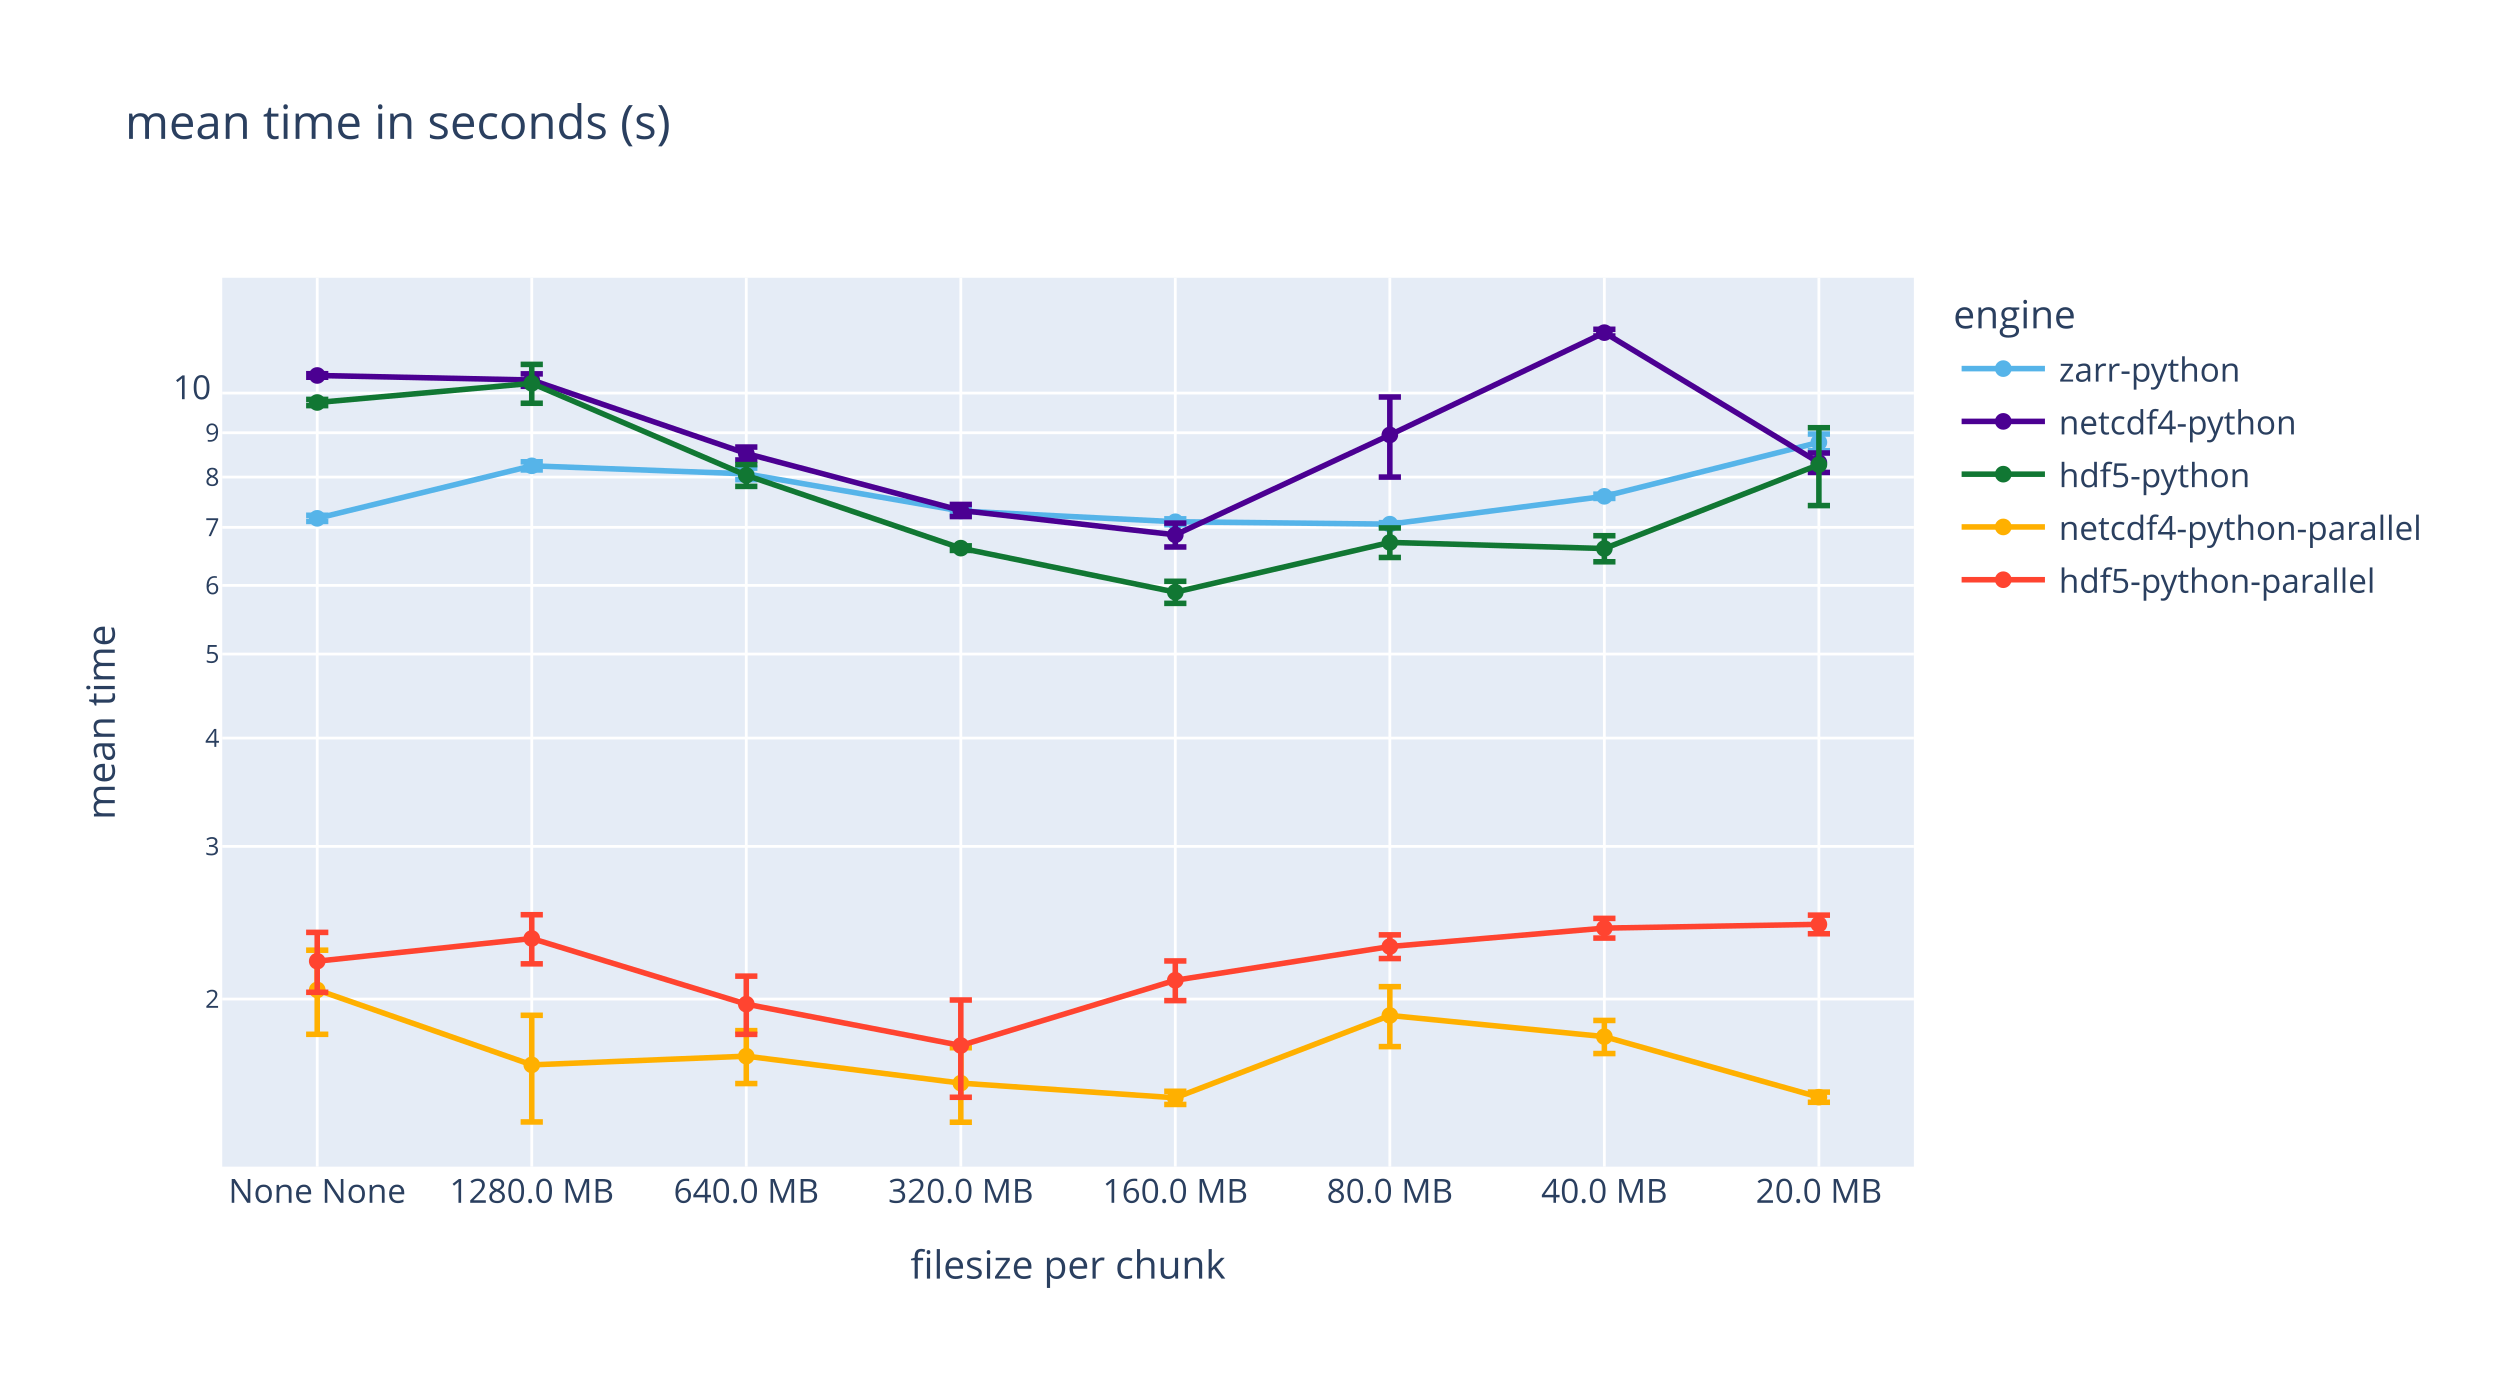
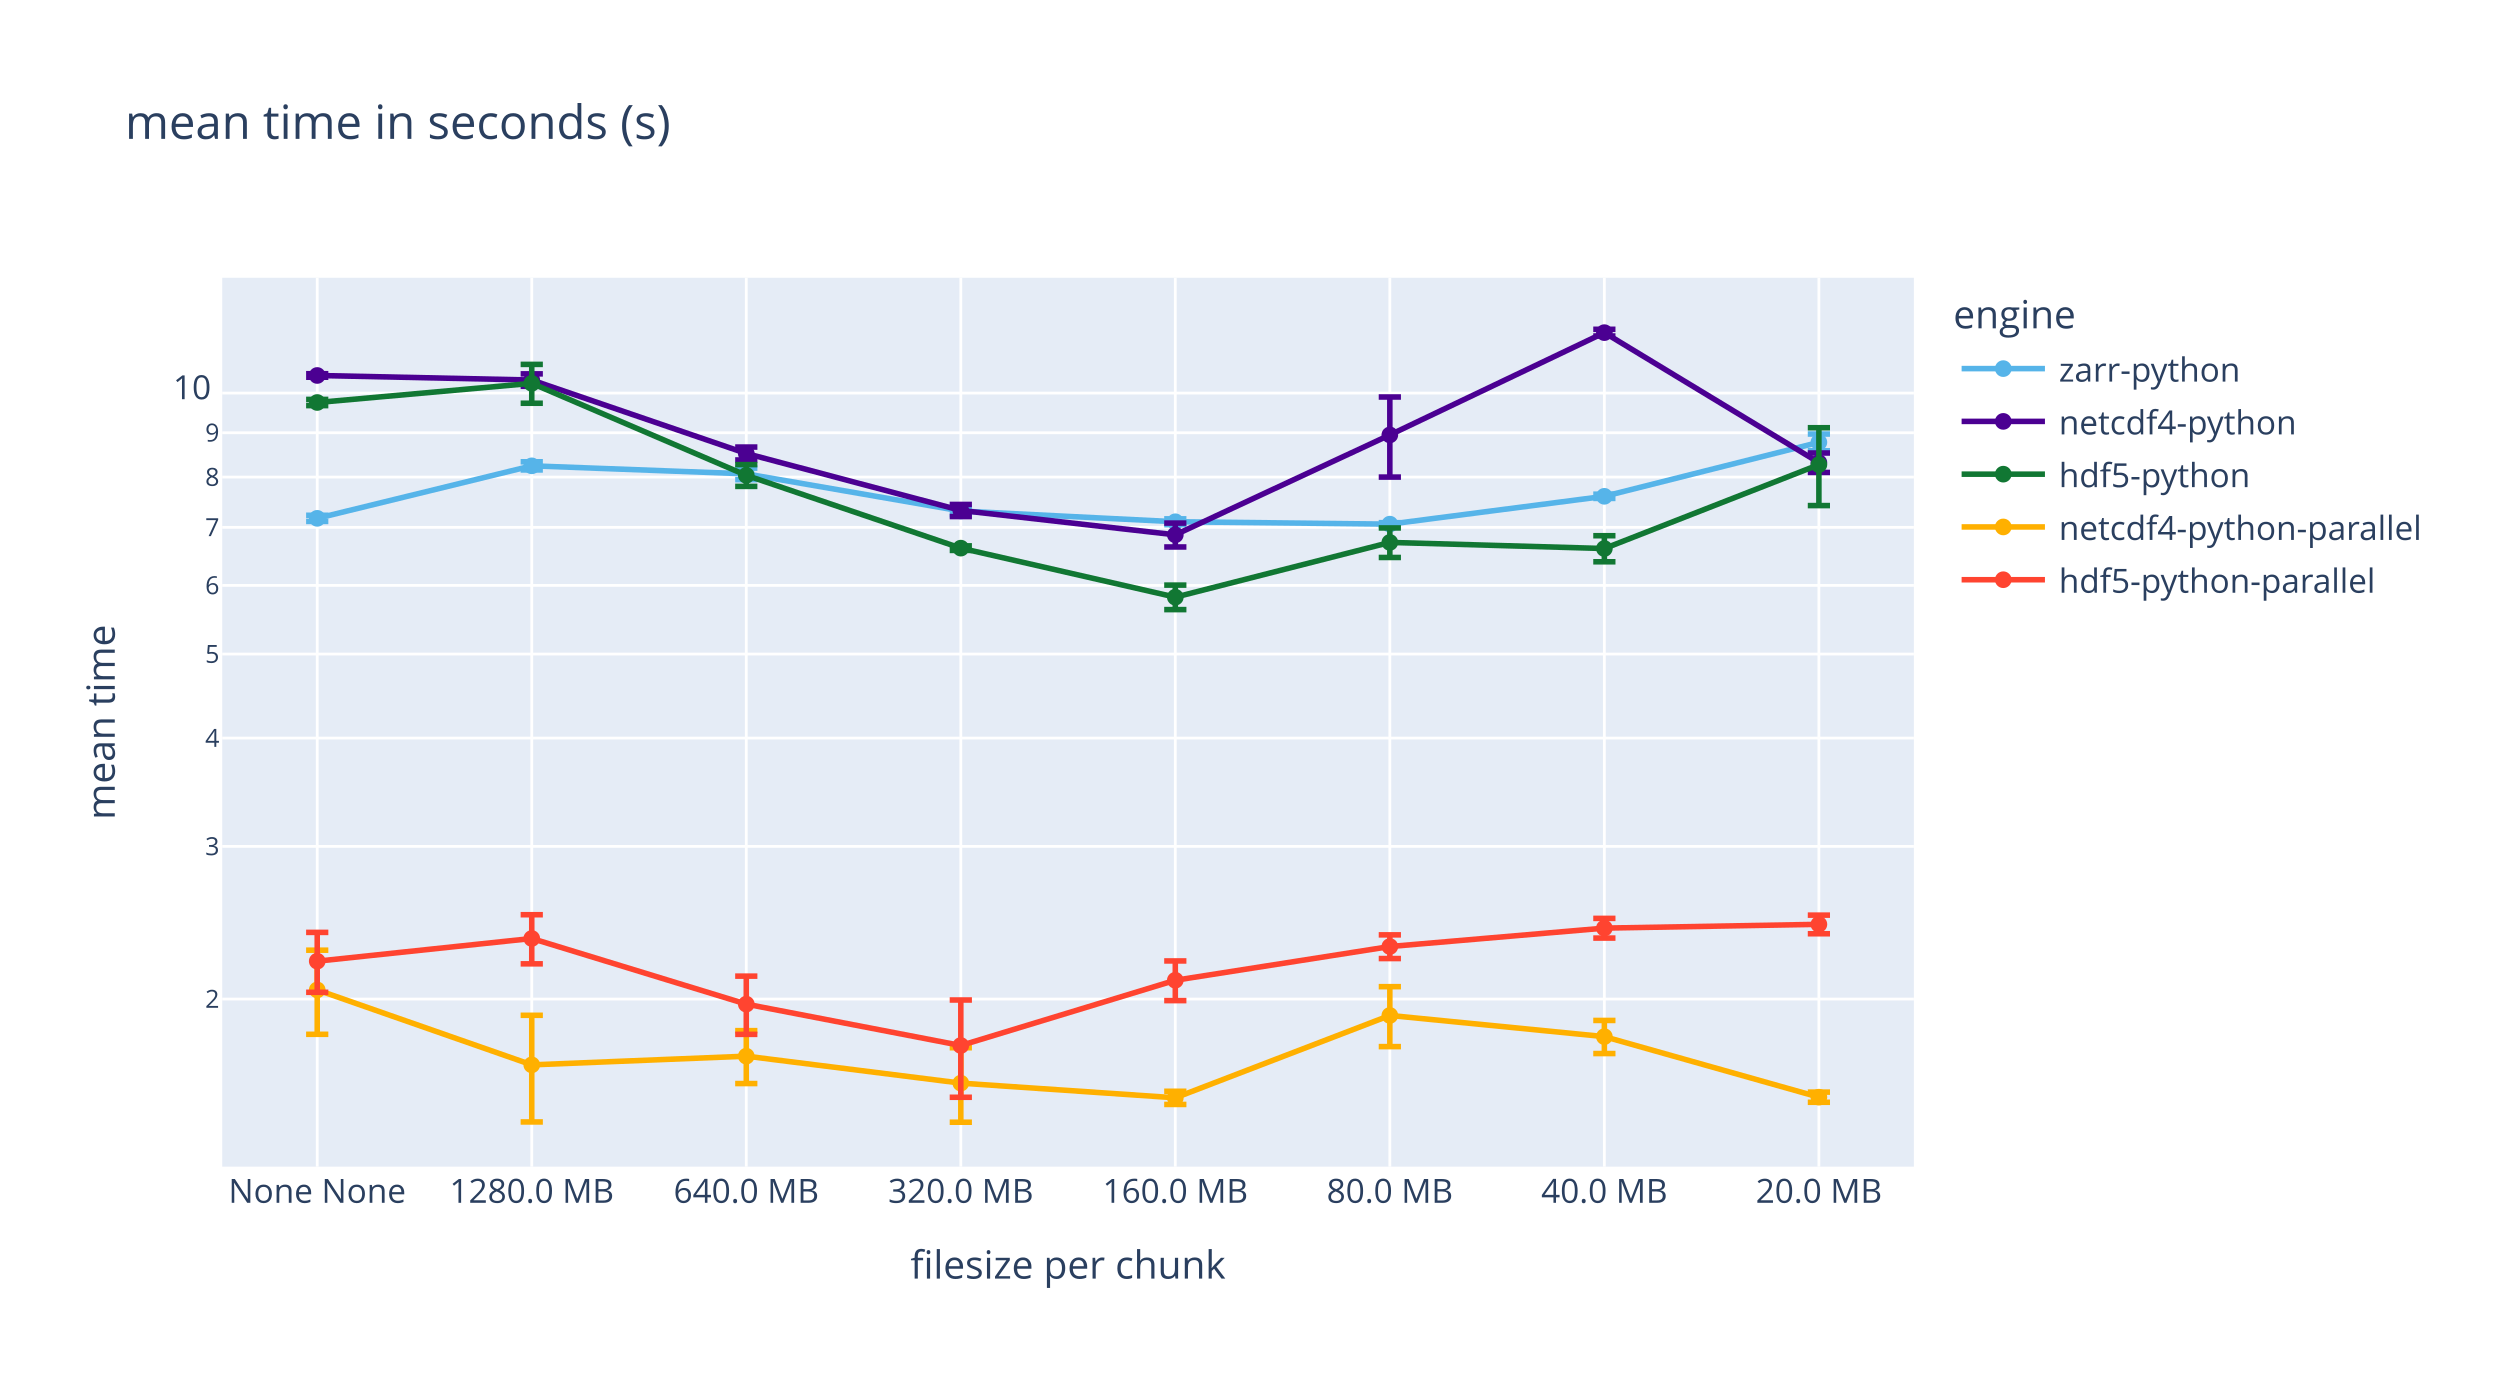
<svg xmlns="http://www.w3.org/2000/svg" class="main-svg" width="900" height="500" style="" viewBox="0 0 900 500">
  <rect x="0" y="0" width="900" height="500" style="fill: rgb(255, 255, 255); fill-opacity: 1;" />
-   <defs id="defs-12b3e8">
+   <defs id="defs-6c3725">
    <g class="clips">
-       <clipPath id="clip12b3e8xyplot" class="plotclip">
+       <clipPath id="clip6c3725xyplot" class="plotclip">
        <rect width="609" height="320" />
      </clipPath>
-       <clipPath class="axesclip" id="clip12b3e8x">
+       <clipPath class="axesclip" id="clip6c3725x">
        <rect x="80" y="0" width="609" height="500" />
      </clipPath>
-       <clipPath class="axesclip" id="clip12b3e8y">
+       <clipPath class="axesclip" id="clip6c3725y">
        <rect x="0" y="100" width="900" height="320" />
      </clipPath>
-       <clipPath class="axesclip" id="clip12b3e8xy">
+       <clipPath class="axesclip" id="clip6c3725xy">
        <rect x="80" y="100" width="609" height="320" />
      </clipPath>
    </g>
    <g class="gradients" />
    <g class="patterns" />
  </defs>
  <g class="bglayer">
    <rect class="bg" x="80" y="100" width="609" height="320" style="fill: rgb(229, 236, 246); fill-opacity: 1; stroke-width: 0;" />
  </g>
  <g class="layer-below">
    <g class="imagelayer" />
    <g class="shapelayer" />
  </g>
  <g class="cartesianlayer">
    <g class="subplot xy">
      <g class="layer-subplot">
        <g class="shapelayer" />
        <g class="imagelayer" />
      </g>
      <g class="minor-gridlayer">
        <g class="x" />
        <g class="y" />
      </g>
      <g class="gridlayer">
        <g class="x">
          <path class="xgrid crisp" transform="translate(114.2,0)" d="M0,100v320" style="stroke: rgb(255, 255, 255); stroke-opacity: 1; stroke-width: 1px;" />
          <path class="xgrid crisp" transform="translate(191.43,0)" d="M0,100v320" style="stroke: rgb(255, 255, 255); stroke-opacity: 1; stroke-width: 1px;" />
          <path class="xgrid crisp" transform="translate(268.66,0)" d="M0,100v320" style="stroke: rgb(255, 255, 255); stroke-opacity: 1; stroke-width: 1px;" />
          <path class="xgrid crisp" transform="translate(345.89,0)" d="M0,100v320" style="stroke: rgb(255, 255, 255); stroke-opacity: 1; stroke-width: 1px;" />
          <path class="xgrid crisp" transform="translate(423.11,0)" d="M0,100v320" style="stroke: rgb(255, 255, 255); stroke-opacity: 1; stroke-width: 1px;" />
          <path class="xgrid crisp" transform="translate(500.34,0)" d="M0,100v320" style="stroke: rgb(255, 255, 255); stroke-opacity: 1; stroke-width: 1px;" />
          <path class="xgrid crisp" transform="translate(577.57,0)" d="M0,100v320" style="stroke: rgb(255, 255, 255); stroke-opacity: 1; stroke-width: 1px;" />
          <path class="xgrid crisp" transform="translate(654.8,0)" d="M0,100v320" style="stroke: rgb(255, 255, 255); stroke-opacity: 1; stroke-width: 1px;" />
        </g>
        <g class="y">
          <path class="ygrid crisp" transform="translate(0,359.66)" d="M80,0h609" style="stroke: rgb(255, 255, 255); stroke-opacity: 1; stroke-width: 1px;" />
          <path class="ygrid crisp" transform="translate(0,304.7)" d="M80,0h609" style="stroke: rgb(255, 255, 255); stroke-opacity: 1; stroke-width: 1px;" />
          <path class="ygrid crisp" transform="translate(0,265.71)" d="M80,0h609" style="stroke: rgb(255, 255, 255); stroke-opacity: 1; stroke-width: 1px;" />
          <path class="ygrid crisp" transform="translate(0,235.46)" d="M80,0h609" style="stroke: rgb(255, 255, 255); stroke-opacity: 1; stroke-width: 1px;" />
          <path class="ygrid crisp" transform="translate(0,210.75)" d="M80,0h609" style="stroke: rgb(255, 255, 255); stroke-opacity: 1; stroke-width: 1px;" />
          <path class="ygrid crisp" transform="translate(0,189.85)" d="M80,0h609" style="stroke: rgb(255, 255, 255); stroke-opacity: 1; stroke-width: 1px;" />
          <path class="ygrid crisp" transform="translate(0,171.75)" d="M80,0h609" style="stroke: rgb(255, 255, 255); stroke-opacity: 1; stroke-width: 1px;" />
          <path class="ygrid crisp" transform="translate(0,155.79)" d="M80,0h609" style="stroke: rgb(255, 255, 255); stroke-opacity: 1; stroke-width: 1px;" />
          <path class="ygrid crisp" transform="translate(0,141.51)" d="M80,0h609" style="stroke: rgb(255, 255, 255); stroke-opacity: 1; stroke-width: 1px;" />
        </g>
      </g>
      <g class="zerolinelayer" />
      <g class="layer-between">
        <g class="shapelayer" />
        <g class="imagelayer" />
      </g>
      <path class="xlines-below" />
      <path class="ylines-below" />
      <g class="overlines-below" />
      <g class="xaxislayer-below" />
      <g class="yaxislayer-below" />
      <g class="overaxes-below" />
      <g class="overplot">
-         <g class="xy" transform="translate(80,100)" clip-path="url(#clip12b3e8xyplot)">
+         <g class="xy" transform="translate(80,100)" clip-path="url(#clip6c3725xyplot)">
          <g class="scatterlayer mlayer">
-             <g class="trace scatter trace125404" style="stroke-miterlimit: 2; opacity: 1;">
+             <g class="trace scatter trace7a1c13" style="stroke-miterlimit: 2; opacity: 1;">
              <g class="fills" />
              <g class="errorbars">
                <g class="errorbar">
                  <path class="yerror" d="M30.2,85.5h8m-4,0V87.71m-4,0h8" style="vector-effect: none; stroke-width: 2px; stroke: rgb(86, 180, 233); stroke-opacity: 1;" />
                </g>
                <g class="errorbar">
                  <path class="yerror" d="M107.43,66.24h8m-4,0V69.18m-4,0h8" style="vector-effect: none; stroke-width: 2px; stroke: rgb(86, 180, 233); stroke-opacity: 1;" />
                </g>
                <g class="errorbar">
                  <path class="yerror" d="M184.66,68.53h8m-4,0V72.68m-4,0h8" style="vector-effect: none; stroke-width: 2px; stroke: rgb(86, 180, 233); stroke-opacity: 1;" />
                </g>
                <g class="errorbar">
                  <path class="yerror" d="M261.89,82.66h8m-4,0V85.3m-4,0h8" style="vector-effect: none; stroke-width: 2px; stroke: rgb(86, 180, 233); stroke-opacity: 1;" />
                </g>
                <g class="errorbar">
                  <path class="yerror" d="M339.11,86.78h8m-4,0V88.88m-4,0h8" style="vector-effect: none; stroke-width: 2px; stroke: rgb(86, 180, 233); stroke-opacity: 1;" />
                </g>
                <g class="errorbar">
                  <path class="yerror" d="M416.34,88.16h8m-4,0V89.23m-4,0h8" style="vector-effect: none; stroke-width: 2px; stroke: rgb(86, 180, 233); stroke-opacity: 1;" />
                </g>
                <g class="errorbar">
                  <path class="yerror" d="M493.57,77.91h8m-4,0V79.43m-4,0h8" style="vector-effect: none; stroke-width: 2px; stroke: rgb(86, 180, 233); stroke-opacity: 1;" />
                </g>
                <g class="errorbar">
                  <path class="yerror" d="M570.8,56.25h8m-4,0V62.28m-4,0h8" style="vector-effect: none; stroke-width: 2px; stroke: rgb(86, 180, 233); stroke-opacity: 1;" />
                </g>
              </g>
              <g class="lines">
                <path class="js-line" d="M34.2,86.6L111.43,67.7L188.66,70.59L265.89,83.97L343.11,87.83L420.34,88.69L497.57,78.67L574.8,59.23" style="vector-effect: none; fill: none; stroke: rgb(86, 180, 233); stroke-opacity: 1; stroke-width: 2px; opacity: 1;" />
              </g>
              <g class="points">
                <path class="point plotly-customdata" transform="translate(34.2,86.6)" d="M3,0A3,3 0 1,1 0,-3A3,3 0 0,1 3,0Z" style="opacity: 1; stroke-width: 0px; fill: rgb(86, 180, 233); fill-opacity: 1;" />
                <path class="point plotly-customdata" transform="translate(111.43,67.7)" d="M3,0A3,3 0 1,1 0,-3A3,3 0 0,1 3,0Z" style="opacity: 1; stroke-width: 0px; fill: rgb(86, 180, 233); fill-opacity: 1;" />
                <path class="point plotly-customdata" transform="translate(188.66,70.59)" d="M3,0A3,3 0 1,1 0,-3A3,3 0 0,1 3,0Z" style="opacity: 1; stroke-width: 0px; fill: rgb(86, 180, 233); fill-opacity: 1;" />
                <path class="point plotly-customdata" transform="translate(265.89,83.97)" d="M3,0A3,3 0 1,1 0,-3A3,3 0 0,1 3,0Z" style="opacity: 1; stroke-width: 0px; fill: rgb(86, 180, 233); fill-opacity: 1;" />
                <path class="point plotly-customdata" transform="translate(343.11,87.83)" d="M3,0A3,3 0 1,1 0,-3A3,3 0 0,1 3,0Z" style="opacity: 1; stroke-width: 0px; fill: rgb(86, 180, 233); fill-opacity: 1;" />
                <path class="point plotly-customdata" transform="translate(420.34,88.69)" d="M3,0A3,3 0 1,1 0,-3A3,3 0 0,1 3,0Z" style="opacity: 1; stroke-width: 0px; fill: rgb(86, 180, 233); fill-opacity: 1;" />
                <path class="point plotly-customdata" transform="translate(497.57,78.67)" d="M3,0A3,3 0 1,1 0,-3A3,3 0 0,1 3,0Z" style="opacity: 1; stroke-width: 0px; fill: rgb(86, 180, 233); fill-opacity: 1;" />
                <path class="point plotly-customdata" transform="translate(574.8,59.23)" d="M3,0A3,3 0 1,1 0,-3A3,3 0 0,1 3,0Z" style="opacity: 1; stroke-width: 0px; fill: rgb(86, 180, 233); fill-opacity: 1;" />
              </g>
              <g class="text" />
            </g>
-             <g class="trace scatter trace03b4a4" style="stroke-miterlimit: 2; opacity: 1;">
+             <g class="trace scatter trace251e89" style="stroke-miterlimit: 2; opacity: 1;">
              <g class="fills" />
              <g class="errorbars">
                <g class="errorbar">
                  <path class="yerror" d="M30.2,34.54h8m-4,0V35.8m-4,0h8" style="vector-effect: none; stroke-width: 2px; stroke: rgb(75, 0, 146); stroke-opacity: 1;" />
                </g>
                <g class="errorbar">
                  <path class="yerror" d="M107.43,34.59h8m-4,0V39.06m-4,0h8" style="vector-effect: none; stroke-width: 2px; stroke: rgb(75, 0, 146); stroke-opacity: 1;" />
                </g>
                <g class="errorbar">
                  <path class="yerror" d="M184.66,60.94h8m-4,0V65.59m-4,0h8" style="vector-effect: none; stroke-width: 2px; stroke: rgb(75, 0, 146); stroke-opacity: 1;" />
                </g>
                <g class="errorbar">
                  <path class="yerror" d="M261.89,81.6h8m-4,0V85.96m-4,0h8" style="vector-effect: none; stroke-width: 2px; stroke: rgb(75, 0, 146); stroke-opacity: 1;" />
                </g>
                <g class="errorbar">
                  <path class="yerror" d="M339.11,88.31h8m-4,0V96.91m-4,0h8" style="vector-effect: none; stroke-width: 2px; stroke: rgb(75, 0, 146); stroke-opacity: 1;" />
                </g>
                <g class="errorbar">
                  <path class="yerror" d="M416.34,42.92h8m-4,0V71.75m-4,0h8" style="vector-effect: none; stroke-width: 2px; stroke: rgb(75, 0, 146); stroke-opacity: 1;" />
                </g>
                <g class="errorbar">
                  <path class="yerror" d="M493.57,18.55h8m-4,0V20.96m-4,0h8" style="vector-effect: none; stroke-width: 2px; stroke: rgb(75, 0, 146); stroke-opacity: 1;" />
                </g>
                <g class="errorbar">
                  <path class="yerror" d="M570.8,63.08h8m-4,0V70.08m-4,0h8" style="vector-effect: none; stroke-width: 2px; stroke: rgb(75, 0, 146); stroke-opacity: 1;" />
                </g>
              </g>
              <g class="lines">
                <path class="js-line" d="M34.2,35.17L111.43,36.81L188.66,63.25L265.89,83.76L343.11,92.54L420.34,56.57L497.57,19.75L574.8,66.54" style="vector-effect: none; fill: none; stroke: rgb(75, 0, 146); stroke-opacity: 1; stroke-width: 2px; opacity: 1;" />
              </g>
              <g class="points">
                <path class="point plotly-customdata" transform="translate(34.2,35.17)" d="M3,0A3,3 0 1,1 0,-3A3,3 0 0,1 3,0Z" style="opacity: 1; stroke-width: 0px; fill: rgb(75, 0, 146); fill-opacity: 1;" />
                <path class="point plotly-customdata" transform="translate(111.43,36.81)" d="M3,0A3,3 0 1,1 0,-3A3,3 0 0,1 3,0Z" style="opacity: 1; stroke-width: 0px; fill: rgb(75, 0, 146); fill-opacity: 1;" />
                <path class="point plotly-customdata" transform="translate(188.66,63.25)" d="M3,0A3,3 0 1,1 0,-3A3,3 0 0,1 3,0Z" style="opacity: 1; stroke-width: 0px; fill: rgb(75, 0, 146); fill-opacity: 1;" />
                <path class="point plotly-customdata" transform="translate(265.89,83.76)" d="M3,0A3,3 0 1,1 0,-3A3,3 0 0,1 3,0Z" style="opacity: 1; stroke-width: 0px; fill: rgb(75, 0, 146); fill-opacity: 1;" />
                <path class="point plotly-customdata" transform="translate(343.11,92.54)" d="M3,0A3,3 0 1,1 0,-3A3,3 0 0,1 3,0Z" style="opacity: 1; stroke-width: 0px; fill: rgb(75, 0, 146); fill-opacity: 1;" />
                <path class="point plotly-customdata" transform="translate(420.34,56.57)" d="M3,0A3,3 0 1,1 0,-3A3,3 0 0,1 3,0Z" style="opacity: 1; stroke-width: 0px; fill: rgb(75, 0, 146); fill-opacity: 1;" />
                <path class="point plotly-customdata" transform="translate(497.57,19.75)" d="M3,0A3,3 0 1,1 0,-3A3,3 0 0,1 3,0Z" style="opacity: 1; stroke-width: 0px; fill: rgb(75, 0, 146); fill-opacity: 1;" />
                <path class="point plotly-customdata" transform="translate(574.8,66.54)" d="M3,0A3,3 0 1,1 0,-3A3,3 0 0,1 3,0Z" style="opacity: 1; stroke-width: 0px; fill: rgb(75, 0, 146); fill-opacity: 1;" />
              </g>
              <g class="text" />
            </g>
-             <g class="trace scatter trace5934f2" style="stroke-miterlimit: 2; opacity: 1;">
+             <g class="trace scatter trace9440cd" style="stroke-miterlimit: 2; opacity: 1;">
              <g class="fills" />
              <g class="errorbars">
                <g class="errorbar">
                  <path class="yerror" d="M30.2,43.79h8m-4,0V46.02m-4,0h8" style="vector-effect: none; stroke-width: 2px; stroke: rgb(17, 119, 51); stroke-opacity: 1;" />
                </g>
                <g class="errorbar">
                  <path class="yerror" d="M107.43,31.18h8m-4,0V45.17m-4,0h8" style="vector-effect: none; stroke-width: 2px; stroke: rgb(17, 119, 51); stroke-opacity: 1;" />
                </g>
                <g class="errorbar">
                  <path class="yerror" d="M184.66,67.26h8m-4,0V75.1m-4,0h8" style="vector-effect: none; stroke-width: 2px; stroke: rgb(17, 119, 51); stroke-opacity: 1;" />
                </g>
                <g class="errorbar">
                  <path class="yerror" d="M261.89,96.51h8m-4,0V98.15m-4,0h8" style="vector-effect: none; stroke-width: 2px; stroke: rgb(17, 119, 51); stroke-opacity: 1;" />
                </g>
                <g class="errorbar">
-                   <path class="yerror" d="M339.11,109.27h8m-4,0V117.21m-4,0h8" style="vector-effect: none; stroke-width: 2px; stroke: rgb(17, 119, 51); stroke-opacity: 1;" />
+                   <path class="yerror" d="M339.11,110.64h8m-4,0V119.46m-4,0h8" style="vector-effect: none; stroke-width: 2px; stroke: rgb(17, 119, 51); stroke-opacity: 1;" />
                </g>
                <g class="errorbar">
                  <path class="yerror" d="M416.34,90.06h8m-4,0V100.69m-4,0h8" style="vector-effect: none; stroke-width: 2px; stroke: rgb(17, 119, 51); stroke-opacity: 1;" />
                </g>
                <g class="errorbar">
                  <path class="yerror" d="M493.57,92.86h8m-4,0V102.24m-4,0h8" style="vector-effect: none; stroke-width: 2px; stroke: rgb(17, 119, 51); stroke-opacity: 1;" />
                </g>
                <g class="errorbar">
                  <path class="yerror" d="M570.8,53.98h8m-4,0V82.01m-4,0h8" style="vector-effect: none; stroke-width: 2px; stroke: rgb(17, 119, 51); stroke-opacity: 1;" />
                </g>
              </g>
              <g class="lines">
-                 <path class="js-line" d="M34.2,44.9L111.43,38L188.66,71.12L265.89,97.33L343.11,113.18L420.34,95.27L497.57,97.47L574.8,67.27" style="vector-effect: none; fill: none; stroke: rgb(17, 119, 51); stroke-opacity: 1; stroke-width: 2px; opacity: 1;" />
+                 <path class="js-line" d="M34.2,44.9L111.43,38L188.66,71.12L265.89,97.33L343.11,114.98L420.34,95.27L497.57,97.47L574.8,67.27" style="vector-effect: none; fill: none; stroke: rgb(17, 119, 51); stroke-opacity: 1; stroke-width: 2px; opacity: 1;" />
              </g>
              <g class="points">
                <path class="point plotly-customdata" transform="translate(34.2,44.9)" d="M3,0A3,3 0 1,1 0,-3A3,3 0 0,1 3,0Z" style="opacity: 1; stroke-width: 0px; fill: rgb(17, 119, 51); fill-opacity: 1;" />
                <path class="point plotly-customdata" transform="translate(111.43,38)" d="M3,0A3,3 0 1,1 0,-3A3,3 0 0,1 3,0Z" style="opacity: 1; stroke-width: 0px; fill: rgb(17, 119, 51); fill-opacity: 1;" />
                <path class="point plotly-customdata" transform="translate(188.66,71.12)" d="M3,0A3,3 0 1,1 0,-3A3,3 0 0,1 3,0Z" style="opacity: 1; stroke-width: 0px; fill: rgb(17, 119, 51); fill-opacity: 1;" />
                <path class="point plotly-customdata" transform="translate(265.89,97.33)" d="M3,0A3,3 0 1,1 0,-3A3,3 0 0,1 3,0Z" style="opacity: 1; stroke-width: 0px; fill: rgb(17, 119, 51); fill-opacity: 1;" />
-                 <path class="point plotly-customdata" transform="translate(343.11,113.18)" d="M3,0A3,3 0 1,1 0,-3A3,3 0 0,1 3,0Z" style="opacity: 1; stroke-width: 0px; fill: rgb(17, 119, 51); fill-opacity: 1;" />
+                 <path class="point plotly-customdata" transform="translate(343.11,114.98)" d="M3,0A3,3 0 1,1 0,-3A3,3 0 0,1 3,0Z" style="opacity: 1; stroke-width: 0px; fill: rgb(17, 119, 51); fill-opacity: 1;" />
                <path class="point plotly-customdata" transform="translate(420.34,95.27)" d="M3,0A3,3 0 1,1 0,-3A3,3 0 0,1 3,0Z" style="opacity: 1; stroke-width: 0px; fill: rgb(17, 119, 51); fill-opacity: 1;" />
                <path class="point plotly-customdata" transform="translate(497.57,97.47)" d="M3,0A3,3 0 1,1 0,-3A3,3 0 0,1 3,0Z" style="opacity: 1; stroke-width: 0px; fill: rgb(17, 119, 51); fill-opacity: 1;" />
                <path class="point plotly-customdata" transform="translate(574.8,67.27)" d="M3,0A3,3 0 1,1 0,-3A3,3 0 0,1 3,0Z" style="opacity: 1; stroke-width: 0px; fill: rgb(17, 119, 51); fill-opacity: 1;" />
              </g>
              <g class="text" />
            </g>
-             <g class="trace scatter trace687283" style="stroke-miterlimit: 2; opacity: 1;">
+             <g class="trace scatter tracedd0722" style="stroke-miterlimit: 2; opacity: 1;">
              <g class="fills" />
              <g class="errorbars">
                <g class="errorbar">
                  <path class="yerror" d="M30.2,242.07h8m-4,0V272.35m-4,0h8" style="vector-effect: none; stroke-width: 2px; stroke: rgb(255, 176, 0); stroke-opacity: 1;" />
                </g>
                <g class="errorbar">
                  <path class="yerror" d="M107.43,265.51h8m-4,0V303.9m-4,0h8" style="vector-effect: none; stroke-width: 2px; stroke: rgb(255, 176, 0); stroke-opacity: 1;" />
                </g>
                <g class="errorbar">
                  <path class="yerror" d="M184.66,271.03h8m-4,0V290.08m-4,0h8" style="vector-effect: none; stroke-width: 2px; stroke: rgb(255, 176, 0); stroke-opacity: 1;" />
                </g>
                <g class="errorbar">
                  <path class="yerror" d="M261.89,277.18h8m-4,0V304m-4,0h8" style="vector-effect: none; stroke-width: 2px; stroke: rgb(255, 176, 0); stroke-opacity: 1;" />
                </g>
                <g class="errorbar">
                  <path class="yerror" d="M339.11,292.86h8m-4,0V297.6m-4,0h8" style="vector-effect: none; stroke-width: 2px; stroke: rgb(255, 176, 0); stroke-opacity: 1;" />
                </g>
                <g class="errorbar">
                  <path class="yerror" d="M416.34,255.2h8m-4,0V276.78m-4,0h8" style="vector-effect: none; stroke-width: 2px; stroke: rgb(255, 176, 0); stroke-opacity: 1;" />
                </g>
                <g class="errorbar">
                  <path class="yerror" d="M493.57,267.36h8m-4,0V279.28m-4,0h8" style="vector-effect: none; stroke-width: 2px; stroke: rgb(255, 176, 0); stroke-opacity: 1;" />
                </g>
                <g class="errorbar">
                  <path class="yerror" d="M570.8,293.16h8m-4,0V296.82m-4,0h8" style="vector-effect: none; stroke-width: 2px; stroke: rgb(255, 176, 0); stroke-opacity: 1;" />
                </g>
              </g>
              <g class="lines">
                <path class="js-line" d="M34.2,256.37L111.43,283.35L188.66,280.22L265.89,289.93L343.11,295.21L420.34,265.56L497.57,273.19L574.8,294.98" style="vector-effect: none; fill: none; stroke: rgb(255, 176, 0); stroke-opacity: 1; stroke-width: 2px; opacity: 1;" />
              </g>
              <g class="points">
                <path class="point plotly-customdata" transform="translate(34.2,256.37)" d="M3,0A3,3 0 1,1 0,-3A3,3 0 0,1 3,0Z" style="opacity: 1; stroke-width: 0px; fill: rgb(255, 176, 0); fill-opacity: 1;" />
                <path class="point plotly-customdata" transform="translate(111.43,283.35)" d="M3,0A3,3 0 1,1 0,-3A3,3 0 0,1 3,0Z" style="opacity: 1; stroke-width: 0px; fill: rgb(255, 176, 0); fill-opacity: 1;" />
                <path class="point plotly-customdata" transform="translate(188.66,280.22)" d="M3,0A3,3 0 1,1 0,-3A3,3 0 0,1 3,0Z" style="opacity: 1; stroke-width: 0px; fill: rgb(255, 176, 0); fill-opacity: 1;" />
                <path class="point plotly-customdata" transform="translate(265.89,289.93)" d="M3,0A3,3 0 1,1 0,-3A3,3 0 0,1 3,0Z" style="opacity: 1; stroke-width: 0px; fill: rgb(255, 176, 0); fill-opacity: 1;" />
                <path class="point plotly-customdata" transform="translate(343.11,295.21)" d="M3,0A3,3 0 1,1 0,-3A3,3 0 0,1 3,0Z" style="opacity: 1; stroke-width: 0px; fill: rgb(255, 176, 0); fill-opacity: 1;" />
                <path class="point plotly-customdata" transform="translate(420.34,265.56)" d="M3,0A3,3 0 1,1 0,-3A3,3 0 0,1 3,0Z" style="opacity: 1; stroke-width: 0px; fill: rgb(255, 176, 0); fill-opacity: 1;" />
                <path class="point plotly-customdata" transform="translate(497.57,273.19)" d="M3,0A3,3 0 1,1 0,-3A3,3 0 0,1 3,0Z" style="opacity: 1; stroke-width: 0px; fill: rgb(255, 176, 0); fill-opacity: 1;" />
                <path class="point plotly-customdata" transform="translate(574.8,294.98)" d="M3,0A3,3 0 1,1 0,-3A3,3 0 0,1 3,0Z" style="opacity: 1; stroke-width: 0px; fill: rgb(255, 176, 0); fill-opacity: 1;" />
              </g>
              <g class="text" />
            </g>
-             <g class="trace scatter trace700a22" style="stroke-miterlimit: 2; opacity: 1;">
+             <g class="trace scatter trace83379c" style="stroke-miterlimit: 2; opacity: 1;">
              <g class="fills" />
              <g class="errorbars">
                <g class="errorbar">
                  <path class="yerror" d="M30.2,235.66h8m-4,0V257.23m-4,0h8" style="vector-effect: none; stroke-width: 2px; stroke: rgb(255, 68, 48); stroke-opacity: 1;" />
                </g>
                <g class="errorbar">
                  <path class="yerror" d="M107.43,229.3h8m-4,0V246.98m-4,0h8" style="vector-effect: none; stroke-width: 2px; stroke: rgb(255, 68, 48); stroke-opacity: 1;" />
                </g>
                <g class="errorbar">
                  <path class="yerror" d="M184.66,251.41h8m-4,0V272.37m-4,0h8" style="vector-effect: none; stroke-width: 2px; stroke: rgb(255, 68, 48); stroke-opacity: 1;" />
                </g>
                <g class="errorbar">
                  <path class="yerror" d="M261.89,260h8m-4,0V295.02m-4,0h8" style="vector-effect: none; stroke-width: 2px; stroke: rgb(255, 68, 48); stroke-opacity: 1;" />
                </g>
                <g class="errorbar">
                  <path class="yerror" d="M339.11,245.94h8m-4,0V260.22m-4,0h8" style="vector-effect: none; stroke-width: 2px; stroke: rgb(255, 68, 48); stroke-opacity: 1;" />
                </g>
                <g class="errorbar">
                  <path class="yerror" d="M416.34,236.55h8m-4,0V245.08m-4,0h8" style="vector-effect: none; stroke-width: 2px; stroke: rgb(255, 68, 48); stroke-opacity: 1;" />
                </g>
                <g class="errorbar">
                  <path class="yerror" d="M493.57,230.62h8m-4,0V237.71m-4,0h8" style="vector-effect: none; stroke-width: 2px; stroke: rgb(255, 68, 48); stroke-opacity: 1;" />
                </g>
                <g class="errorbar">
                  <path class="yerror" d="M570.8,229.45h8m-4,0V236.15m-4,0h8" style="vector-effect: none; stroke-width: 2px; stroke: rgb(255, 68, 48); stroke-opacity: 1;" />
                </g>
              </g>
              <g class="lines">
                <path class="js-line" d="M34.2,246.02L111.43,237.85L188.66,261.49L265.89,276.38L343.11,252.89L420.34,240.75L497.57,234.12L574.8,232.76" style="vector-effect: none; fill: none; stroke: rgb(255, 68, 48); stroke-opacity: 1; stroke-width: 2px; opacity: 1;" />
              </g>
              <g class="points">
                <path class="point plotly-customdata" transform="translate(34.2,246.02)" d="M3,0A3,3 0 1,1 0,-3A3,3 0 0,1 3,0Z" style="opacity: 1; stroke-width: 0px; fill: rgb(255, 68, 48); fill-opacity: 1;" />
                <path class="point plotly-customdata" transform="translate(111.43,237.85)" d="M3,0A3,3 0 1,1 0,-3A3,3 0 0,1 3,0Z" style="opacity: 1; stroke-width: 0px; fill: rgb(255, 68, 48); fill-opacity: 1;" />
                <path class="point plotly-customdata" transform="translate(188.66,261.49)" d="M3,0A3,3 0 1,1 0,-3A3,3 0 0,1 3,0Z" style="opacity: 1; stroke-width: 0px; fill: rgb(255, 68, 48); fill-opacity: 1;" />
                <path class="point plotly-customdata" transform="translate(265.89,276.38)" d="M3,0A3,3 0 1,1 0,-3A3,3 0 0,1 3,0Z" style="opacity: 1; stroke-width: 0px; fill: rgb(255, 68, 48); fill-opacity: 1;" />
                <path class="point plotly-customdata" transform="translate(343.11,252.89)" d="M3,0A3,3 0 1,1 0,-3A3,3 0 0,1 3,0Z" style="opacity: 1; stroke-width: 0px; fill: rgb(255, 68, 48); fill-opacity: 1;" />
                <path class="point plotly-customdata" transform="translate(420.34,240.75)" d="M3,0A3,3 0 1,1 0,-3A3,3 0 0,1 3,0Z" style="opacity: 1; stroke-width: 0px; fill: rgb(255, 68, 48); fill-opacity: 1;" />
                <path class="point plotly-customdata" transform="translate(497.57,234.12)" d="M3,0A3,3 0 1,1 0,-3A3,3 0 0,1 3,0Z" style="opacity: 1; stroke-width: 0px; fill: rgb(255, 68, 48); fill-opacity: 1;" />
                <path class="point plotly-customdata" transform="translate(574.8,232.76)" d="M3,0A3,3 0 1,1 0,-3A3,3 0 0,1 3,0Z" style="opacity: 1; stroke-width: 0px; fill: rgb(255, 68, 48); fill-opacity: 1;" />
              </g>
              <g class="text" />
            </g>
          </g>
        </g>
      </g>
      <path class="xlines-above crisp" d="M0,0" style="fill: none;" />
      <path class="ylines-above crisp" d="M0,0" style="fill: none;" />
      <g class="overlines-above" />
      <g class="xaxislayer-above">
        <g class="xtick">
          <text text-anchor="middle" x="0" y="433" transform="translate(114.2,0)" style="font-family: 'Open Sans', verdana, arial, sans-serif; font-size: 12px; fill: rgb(42, 63, 95); fill-opacity: 1; white-space: pre; opacity: 1;">None None</text>
        </g>
        <g class="xtick">
          <text text-anchor="middle" x="0" y="433" transform="translate(191.43,0)" style="font-family: 'Open Sans', verdana, arial, sans-serif; font-size: 12px; fill: rgb(42, 63, 95); fill-opacity: 1; white-space: pre; opacity: 1;">1280.0 MB</text>
        </g>
        <g class="xtick">
          <text text-anchor="middle" x="0" y="433" transform="translate(268.66,0)" style="font-family: 'Open Sans', verdana, arial, sans-serif; font-size: 12px; fill: rgb(42, 63, 95); fill-opacity: 1; white-space: pre; opacity: 1;">640.0 MB</text>
        </g>
        <g class="xtick">
          <text text-anchor="middle" x="0" y="433" transform="translate(345.89,0)" style="font-family: 'Open Sans', verdana, arial, sans-serif; font-size: 12px; fill: rgb(42, 63, 95); fill-opacity: 1; white-space: pre; opacity: 1;">320.0 MB</text>
        </g>
        <g class="xtick">
          <text text-anchor="middle" x="0" y="433" transform="translate(423.11,0)" style="font-family: 'Open Sans', verdana, arial, sans-serif; font-size: 12px; fill: rgb(42, 63, 95); fill-opacity: 1; white-space: pre; opacity: 1;">160.0 MB</text>
        </g>
        <g class="xtick">
          <text text-anchor="middle" x="0" y="433" transform="translate(500.34,0)" style="font-family: 'Open Sans', verdana, arial, sans-serif; font-size: 12px; fill: rgb(42, 63, 95); fill-opacity: 1; white-space: pre; opacity: 1;">80.0 MB</text>
        </g>
        <g class="xtick">
          <text text-anchor="middle" x="0" y="433" transform="translate(577.57,0)" style="font-family: 'Open Sans', verdana, arial, sans-serif; font-size: 12px; fill: rgb(42, 63, 95); fill-opacity: 1; white-space: pre; opacity: 1;">40.0 MB</text>
        </g>
        <g class="xtick">
          <text text-anchor="middle" x="0" y="433" transform="translate(654.8,0)" style="font-family: 'Open Sans', verdana, arial, sans-serif; font-size: 12px; fill: rgb(42, 63, 95); fill-opacity: 1; white-space: pre; opacity: 1;">20.0 MB</text>
        </g>
      </g>
      <g class="yaxislayer-above">
        <g class="ytick">
          <text text-anchor="end" x="79" y="3.15" transform="translate(0,359.66)" style="font-family: 'Open Sans', verdana, arial, sans-serif; font-size: 9px; fill: rgb(42, 63, 95); fill-opacity: 1; white-space: pre; opacity: 1;">2</text>
        </g>
        <g class="ytick">
          <text text-anchor="end" x="79" y="3.15" style="font-family: 'Open Sans', verdana, arial, sans-serif; font-size: 9px; fill: rgb(42, 63, 95); fill-opacity: 1; white-space: pre; opacity: 1;" transform="translate(0,304.7)">3</text>
        </g>
        <g class="ytick">
          <text text-anchor="end" x="79" y="3.15" style="font-family: 'Open Sans', verdana, arial, sans-serif; font-size: 9px; fill: rgb(42, 63, 95); fill-opacity: 1; white-space: pre; opacity: 1;" transform="translate(0,265.71)">4</text>
        </g>
        <g class="ytick">
          <text text-anchor="end" x="79" y="3.15" style="font-family: 'Open Sans', verdana, arial, sans-serif; font-size: 9px; fill: rgb(42, 63, 95); fill-opacity: 1; white-space: pre; opacity: 1;" transform="translate(0,235.46)">5</text>
        </g>
        <g class="ytick">
          <text text-anchor="end" x="79" y="3.15" style="font-family: 'Open Sans', verdana, arial, sans-serif; font-size: 9px; fill: rgb(42, 63, 95); fill-opacity: 1; white-space: pre; opacity: 1;" transform="translate(0,210.75)">6</text>
        </g>
        <g class="ytick">
          <text text-anchor="end" x="79" y="3.15" style="font-family: 'Open Sans', verdana, arial, sans-serif; font-size: 9px; fill: rgb(42, 63, 95); fill-opacity: 1; white-space: pre; opacity: 1;" transform="translate(0,189.85)">7</text>
        </g>
        <g class="ytick">
          <text text-anchor="end" x="79" y="3.15" style="font-family: 'Open Sans', verdana, arial, sans-serif; font-size: 9px; fill: rgb(42, 63, 95); fill-opacity: 1; white-space: pre; opacity: 1;" transform="translate(0,171.75)">8</text>
        </g>
        <g class="ytick">
          <text text-anchor="end" x="79" y="3.15" style="font-family: 'Open Sans', verdana, arial, sans-serif; font-size: 9px; fill: rgb(42, 63, 95); fill-opacity: 1; white-space: pre; opacity: 1;" transform="translate(0,155.79)">9</text>
        </g>
        <g class="ytick">
          <text text-anchor="end" x="76" y="2.2" style="font-family: 'Open Sans', verdana, arial, sans-serif; font-size: 12px; fill: rgb(42, 63, 95); fill-opacity: 1; white-space: pre; opacity: 1;" transform="translate(0,141.51)">10</text>
        </g>
      </g>
      <g class="overaxes-above" />
    </g>
  </g>
  <g class="polarlayer" />
  <g class="smithlayer" />
  <g class="ternarylayer" />
  <g class="geolayer" />
  <g class="funnelarealayer" />
  <g class="pielayer" />
  <g class="iciclelayer" />
  <g class="treemaplayer" />
  <g class="sunburstlayer" />
  <g class="glimages" />
-   <defs id="topdefs-12b3e8">
+   <defs id="topdefs-6c3725">
    <g class="clips" />
-     <clipPath id="legend12b3e8">
+     <clipPath id="legend6c3725">
      <rect width="187" height="124" x="0" y="0" />
    </clipPath>
  </defs>
  <g class="layer-above">
    <g class="imagelayer" />
    <g class="shapelayer" />
  </g>
  <g class="infolayer">
    <g class="legend" pointer-events="all" transform="translate(701.18,100)">
      <rect class="bg" shape-rendering="crispEdges" width="187" height="124" x="0" y="0" style="stroke: rgb(68, 68, 68); stroke-opacity: 1; fill: rgb(255, 255, 255); fill-opacity: 1; stroke-width: 0px;" />
-       <g class="scrollbox" transform="" clip-path="url(#legend12b3e8)">
+       <g class="scrollbox" transform="" clip-path="url(#legend6c3725)">
        <text class="legendtitletext" text-anchor="start" x="2" y="18.2" style="font-family: 'Open Sans', verdana, arial, sans-serif; font-size: 14px; fill: rgb(42, 63, 95); fill-opacity: 1; white-space: pre;">engine</text>
        <g class="groups" transform="">
          <g class="traces" transform="translate(0,32.7)" style="opacity: 1;">
            <text class="legendtext" text-anchor="start" x="40" y="4.68" style="font-family: 'Open Sans', verdana, arial, sans-serif; font-size: 12px; fill: rgb(42, 63, 95); fill-opacity: 1; white-space: pre;">zarr-python</text>
            <g class="layers" style="opacity: 1;">
              <g class="legendfill" />
              <g class="legendlines">
                <path class="js-line" d="M5,0h30" style="fill: none; stroke: rgb(86, 180, 233); stroke-opacity: 1; stroke-width: 2px;" />
              </g>
              <g class="legendsymbols">
                <g class="legendpoints">
                  <path class="scatterpts" transform="translate(20,0)" d="M3,0A3,3 0 1,1 0,-3A3,3 0 0,1 3,0Z" style="opacity: 1; stroke-width: 0px; fill: rgb(86, 180, 233); fill-opacity: 1;" />
                </g>
              </g>
            </g>
            <rect class="legendtoggle" x="0" y="-9.5" width="181.047" height="19" style="fill: rgb(0, 0, 0); fill-opacity: 0;" />
          </g>
        </g>
        <g class="groups" transform="">
          <g class="traces" transform="translate(0,51.7)" style="opacity: 1;">
            <text class="legendtext" text-anchor="start" x="40" y="4.68" style="font-family: 'Open Sans', verdana, arial, sans-serif; font-size: 12px; fill: rgb(42, 63, 95); fill-opacity: 1; white-space: pre;">netcdf4-python</text>
            <g class="layers" style="opacity: 1;">
              <g class="legendfill" />
              <g class="legendlines">
                <path class="js-line" d="M5,0h30" style="fill: none; stroke: rgb(75, 0, 146); stroke-opacity: 1; stroke-width: 2px;" />
              </g>
              <g class="legendsymbols">
                <g class="legendpoints">
                  <path class="scatterpts" transform="translate(20,0)" d="M3,0A3,3 0 1,1 0,-3A3,3 0 0,1 3,0Z" style="opacity: 1; stroke-width: 0px; fill: rgb(75, 0, 146); fill-opacity: 1;" />
                </g>
              </g>
            </g>
            <rect class="legendtoggle" x="0" y="-9.5" width="181.047" height="19" style="fill: rgb(0, 0, 0); fill-opacity: 0;" />
          </g>
        </g>
        <g class="groups" transform="">
          <g class="traces" transform="translate(0,70.7)" style="opacity: 1;">
            <text class="legendtext" text-anchor="start" x="40" y="4.68" style="font-family: 'Open Sans', verdana, arial, sans-serif; font-size: 12px; fill: rgb(42, 63, 95); fill-opacity: 1; white-space: pre;">hdf5-python</text>
            <g class="layers" style="opacity: 1;">
              <g class="legendfill" />
              <g class="legendlines">
                <path class="js-line" d="M5,0h30" style="fill: none; stroke: rgb(17, 119, 51); stroke-opacity: 1; stroke-width: 2px;" />
              </g>
              <g class="legendsymbols">
                <g class="legendpoints">
                  <path class="scatterpts" transform="translate(20,0)" d="M3,0A3,3 0 1,1 0,-3A3,3 0 0,1 3,0Z" style="opacity: 1; stroke-width: 0px; fill: rgb(17, 119, 51); fill-opacity: 1;" />
                </g>
              </g>
            </g>
            <rect class="legendtoggle" x="0" y="-9.5" width="181.047" height="19" style="fill: rgb(0, 0, 0); fill-opacity: 0;" />
          </g>
        </g>
        <g class="groups" transform="">
          <g class="traces" transform="translate(0,89.7)" style="opacity: 1;">
            <text class="legendtext" text-anchor="start" x="40" y="4.68" style="font-family: 'Open Sans', verdana, arial, sans-serif; font-size: 12px; fill: rgb(42, 63, 95); fill-opacity: 1; white-space: pre;">netcdf4-python-parallel</text>
            <g class="layers" style="opacity: 1;">
              <g class="legendfill" />
              <g class="legendlines">
                <path class="js-line" d="M5,0h30" style="fill: none; stroke: rgb(255, 176, 0); stroke-opacity: 1; stroke-width: 2px;" />
              </g>
              <g class="legendsymbols">
                <g class="legendpoints">
                  <path class="scatterpts" transform="translate(20,0)" d="M3,0A3,3 0 1,1 0,-3A3,3 0 0,1 3,0Z" style="opacity: 1; stroke-width: 0px; fill: rgb(255, 176, 0); fill-opacity: 1;" />
                </g>
              </g>
            </g>
            <rect class="legendtoggle" x="0" y="-9.5" width="181.047" height="19" style="fill: rgb(0, 0, 0); fill-opacity: 0;" />
          </g>
        </g>
        <g class="groups" transform="">
          <g class="traces" transform="translate(0,108.7)" style="opacity: 1;">
            <text class="legendtext" text-anchor="start" x="40" y="4.68" style="font-family: 'Open Sans', verdana, arial, sans-serif; font-size: 12px; fill: rgb(42, 63, 95); fill-opacity: 1; white-space: pre;">hdf5-python-parallel</text>
            <g class="layers" style="opacity: 1;">
              <g class="legendfill" />
              <g class="legendlines">
                <path class="js-line" d="M5,0h30" style="fill: none; stroke: rgb(255, 68, 48); stroke-opacity: 1; stroke-width: 2px;" />
              </g>
              <g class="legendsymbols">
                <g class="legendpoints">
                  <path class="scatterpts" transform="translate(20,0)" d="M3,0A3,3 0 1,1 0,-3A3,3 0 0,1 3,0Z" style="opacity: 1; stroke-width: 0px; fill: rgb(255, 68, 48); fill-opacity: 1;" />
                </g>
              </g>
            </g>
            <rect class="legendtoggle" x="0" y="-9.5" width="181.047" height="19" style="fill: rgb(0, 0, 0); fill-opacity: 0;" />
          </g>
        </g>
      </g>
      <rect class="scrollbar" rx="20" ry="3" width="0" height="0" x="0" y="0" style="fill: rgb(128, 139, 164); fill-opacity: 1;" />
    </g>
    <g class="g-gtitle">
      <text class="gtitle" x="45" y="50" text-anchor="start" dy="0em" style="opacity: 1; font-family: 'Open Sans', verdana, arial, sans-serif; font-size: 17px; fill: rgb(42, 63, 95); fill-opacity: 1; white-space: pre;">mean time in seconds (s)</text>
    </g>
    <g class="g-xtitle">
      <text class="xtitle" x="384.5" y="460.3" text-anchor="middle" style="opacity: 1; font-family: 'Open Sans', verdana, arial, sans-serif; font-size: 14px; fill: rgb(42, 63, 95); fill-opacity: 1; white-space: pre;">filesize per chunk</text>
    </g>
    <g class="g-ytitle">
      <text class="ytitle" transform="rotate(-90,41.31875,260)" x="41.319" y="260" text-anchor="middle" style="opacity: 1; font-family: 'Open Sans', verdana, arial, sans-serif; font-size: 14px; fill: rgb(42, 63, 95); fill-opacity: 1; white-space: pre;">mean time</text>
    </g>
  </g>
</svg>
